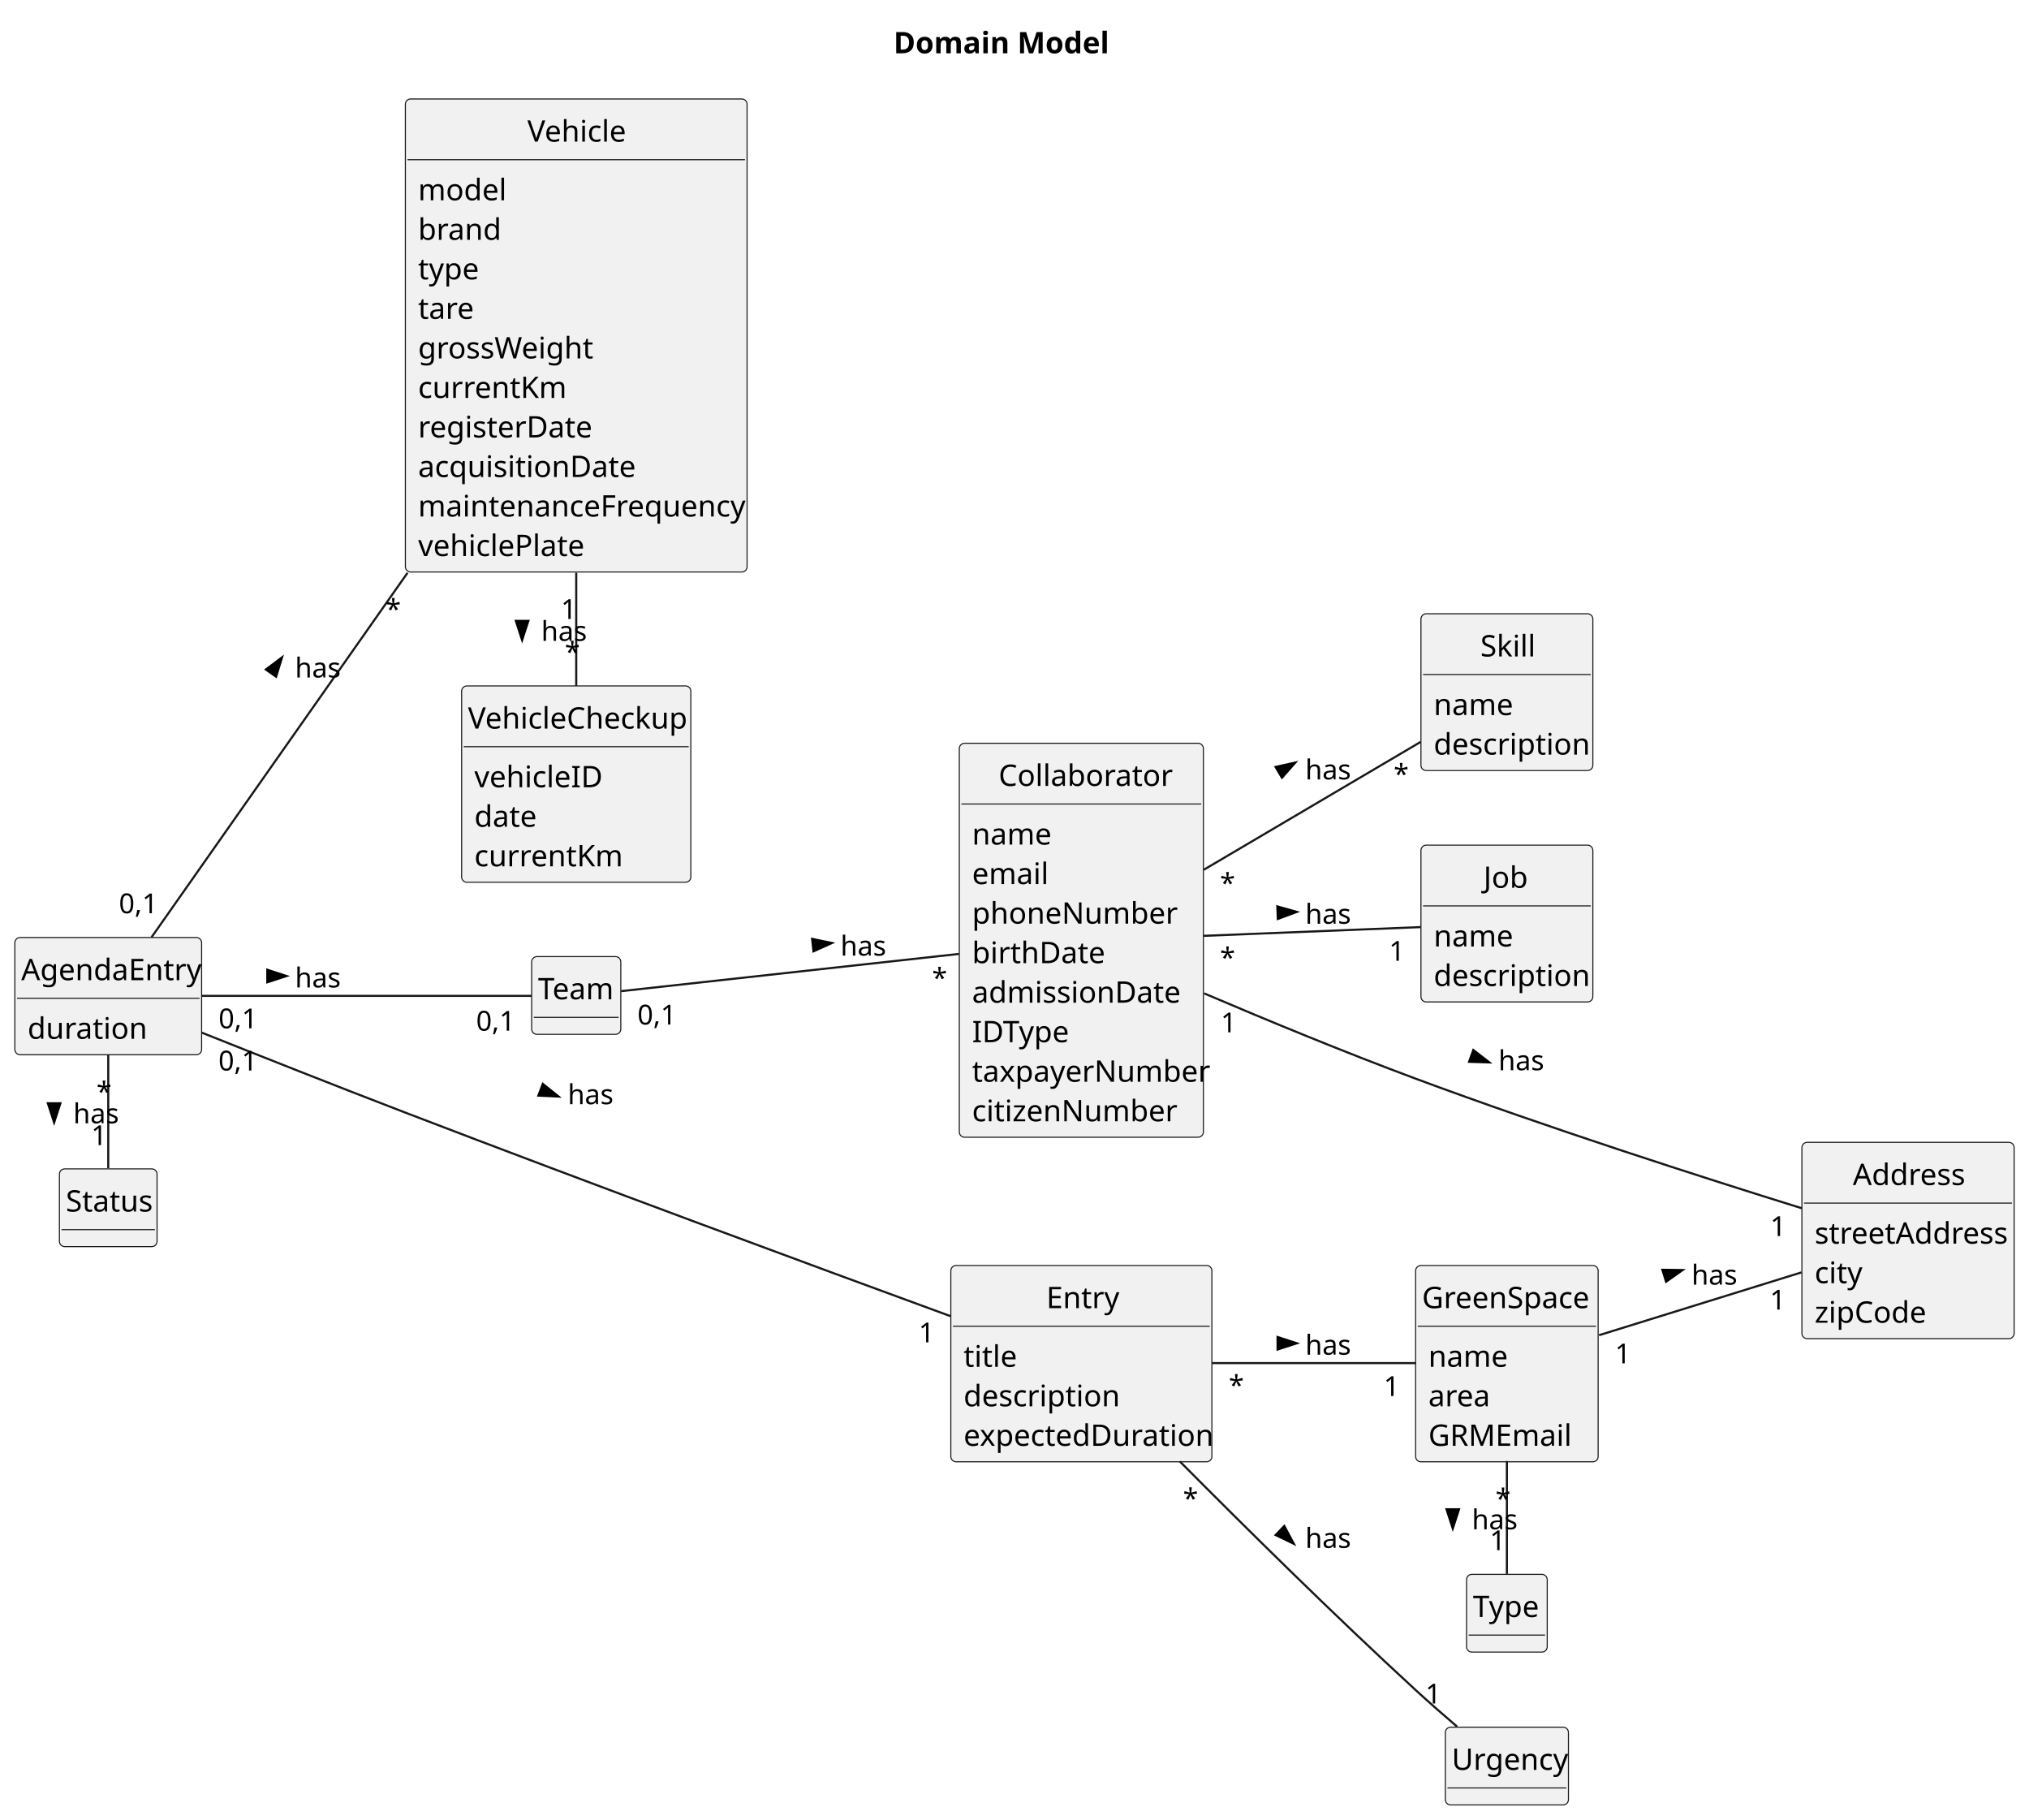
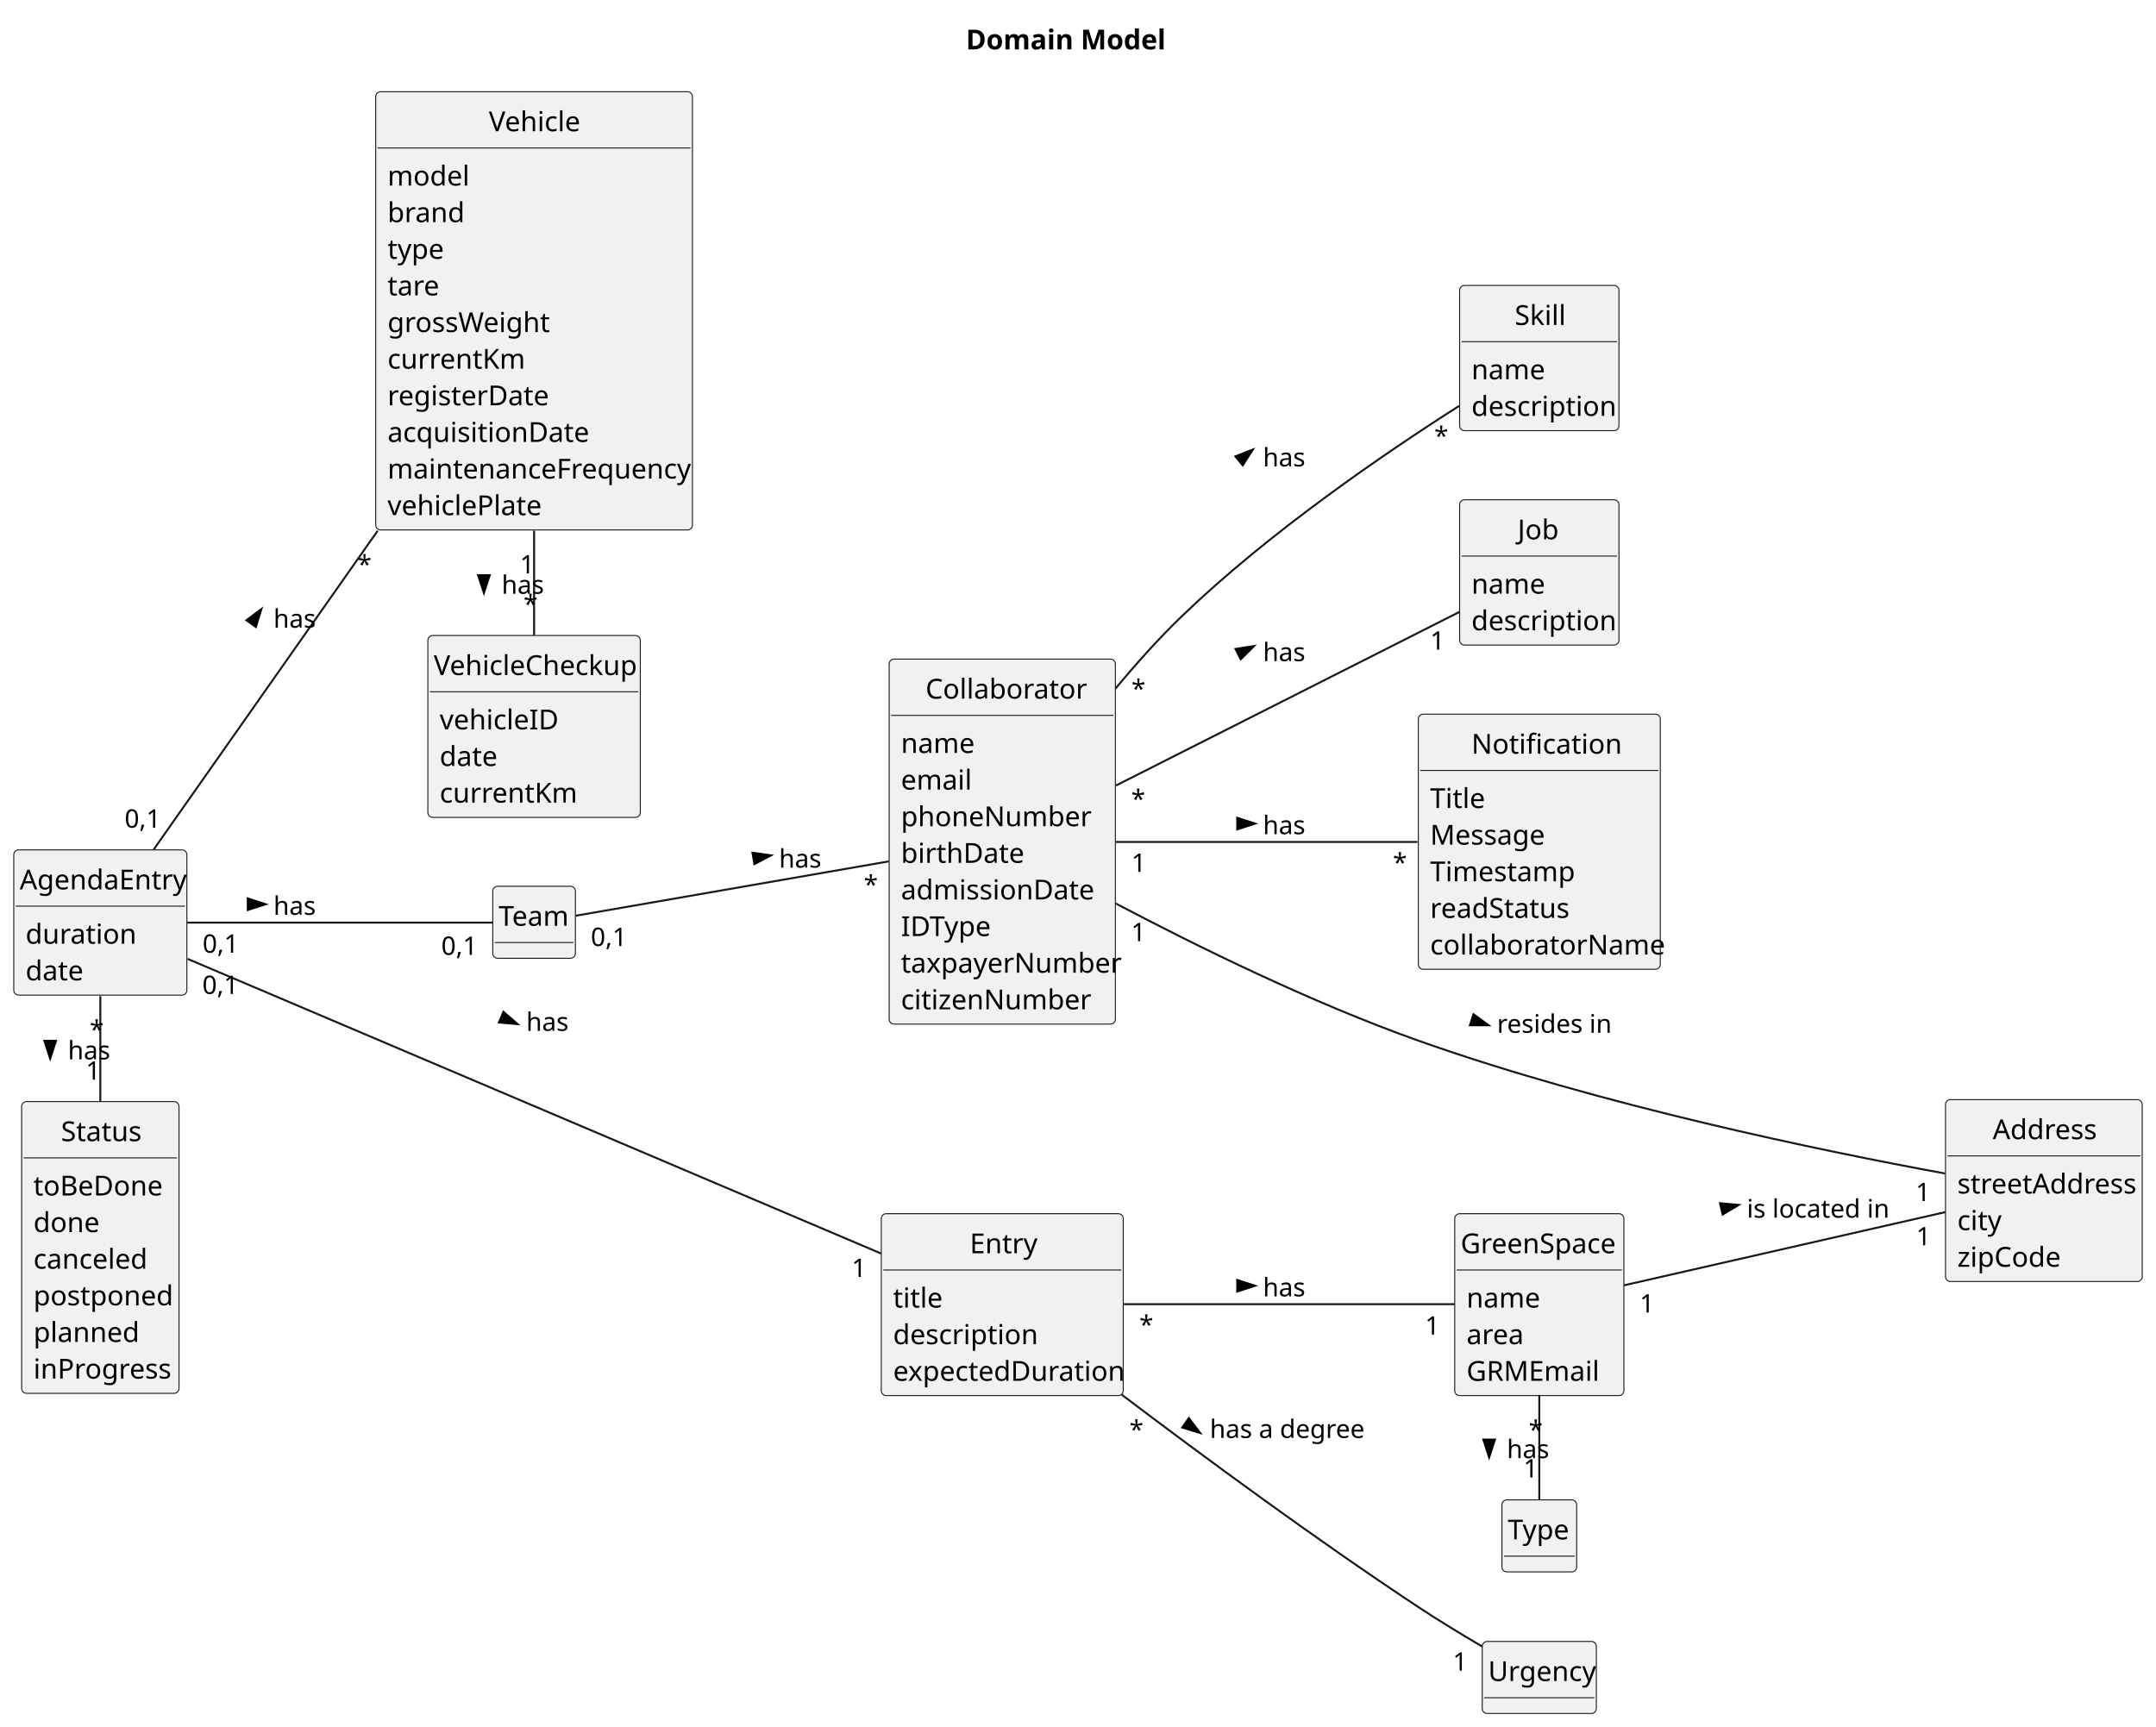
- <svg xmlns="http://www.w3.org/2000/svg" contentStyleType="text/css" height="857px" preserveAspectRatio="none" style="width:956px;height:857px;background:#FFFFFF;" version="1.1" viewBox="0 0 956 857" width="956px" zoomAndPan="magnify">
+ <svg xmlns="http://www.w3.org/2000/svg" contentStyleType="text/css" height="878px" preserveAspectRatio="none" style="width:1096px;height:878px;background:#FFFFFF;" version="1.1" viewBox="0 0 1096 878" width="1096px" zoomAndPan="magnify">
  <defs />
  <g>
-     <text fill="#000000" font-family="sans-serif" font-size="14" font-weight="bold" lengthAdjust="spacing" textLength="100" x="421" y="25.107">Domain Model</text>
+     <text fill="#000000" font-family="sans-serif" font-size="14" font-weight="bold" lengthAdjust="spacing" textLength="100" x="491" y="25.107">Domain Model</text>
    <g id="elem_Team">
      <rect codeLine="13" fill="#F1F1F1" height="36.621" id="Team" rx="2.5" ry="2.5" style="stroke:#181818;stroke-width:0.5;" width="42" x="250.5" y="450.621" />
      <text fill="#000000" font-family="sans-serif" font-size="14" lengthAdjust="spacing" textLength="36" x="253.5" y="470.728">Team</text>
      <line style="stroke:#181818;stroke-width:0.5;" x1="251.5" x2="291.5" y1="479.242" y2="479.242" />
    </g>
    <g id="elem_Skill">
-       <rect codeLine="16" fill="#F1F1F1" height="73.863" id="Skill" rx="2.5" ry="2.5" style="stroke:#181818;stroke-width:0.5;" width="81" x="669.5" y="289.121" />
-       <text fill="#000000" font-family="sans-serif" font-size="14" lengthAdjust="spacing" textLength="25" x="697.5" y="309.228">Skill</text>
-       <line style="stroke:#181818;stroke-width:0.5;" x1="670.5" x2="749.5" y1="317.742" y2="317.742" />
-       <text fill="#000000" font-family="sans-serif" font-size="14" lengthAdjust="spacing" textLength="35" x="675.5" y="336.85">name</text>
-       <text fill="#000000" font-family="sans-serif" font-size="14" lengthAdjust="spacing" textLength="69" x="675.5" y="355.471">description</text>
+       <rect codeLine="16" fill="#F1F1F1" height="73.863" id="Skill" rx="2.5" ry="2.5" style="stroke:#181818;stroke-width:0.5;" width="81" x="742" y="145.121" />
+       <text fill="#000000" font-family="sans-serif" font-size="14" lengthAdjust="spacing" textLength="25" x="770" y="165.228">Skill</text>
+       <line style="stroke:#181818;stroke-width:0.5;" x1="743" x2="822" y1="173.742" y2="173.742" />
+       <text fill="#000000" font-family="sans-serif" font-size="14" lengthAdjust="spacing" textLength="35" x="748" y="192.85">name</text>
+       <text fill="#000000" font-family="sans-serif" font-size="14" lengthAdjust="spacing" textLength="69" x="748" y="211.471">description</text>
    </g>
    <g id="elem_Job">
-       <rect codeLine="21" fill="#F1F1F1" height="73.863" id="Job" rx="2.5" ry="2.5" style="stroke:#181818;stroke-width:0.5;" width="81" x="669.5" y="398.121" />
-       <text fill="#000000" font-family="sans-serif" font-size="14" lengthAdjust="spacing" textLength="22" x="699" y="418.228">Job</text>
-       <line style="stroke:#181818;stroke-width:0.5;" x1="670.5" x2="749.5" y1="426.742" y2="426.742" />
-       <text fill="#000000" font-family="sans-serif" font-size="14" lengthAdjust="spacing" textLength="35" x="675.5" y="445.85">name</text>
-       <text fill="#000000" font-family="sans-serif" font-size="14" lengthAdjust="spacing" textLength="69" x="675.5" y="464.471">description</text>
+       <rect codeLine="21" fill="#F1F1F1" height="73.863" id="Job" rx="2.5" ry="2.5" style="stroke:#181818;stroke-width:0.5;" width="81" x="742" y="254.121" />
+       <text fill="#000000" font-family="sans-serif" font-size="14" lengthAdjust="spacing" textLength="22" x="771.5" y="274.228">Job</text>
+       <line style="stroke:#181818;stroke-width:0.5;" x1="743" x2="822" y1="282.742" y2="282.742" />
+       <text fill="#000000" font-family="sans-serif" font-size="14" lengthAdjust="spacing" textLength="35" x="748" y="301.85">name</text>
+       <text fill="#000000" font-family="sans-serif" font-size="14" lengthAdjust="spacing" textLength="69" x="748" y="320.471">description</text>
    </g>
    <g id="elem_Collaborator">
-       <rect codeLine="26" fill="#F1F1F1" height="185.59" id="Collaborator" rx="2.5" ry="2.5" style="stroke:#181818;stroke-width:0.5;" width="115" x="452" y="350.121" />
-       <text fill="#000000" font-family="sans-serif" font-size="14" lengthAdjust="spacing" textLength="78" x="470.5" y="370.228">Collaborator</text>
-       <line style="stroke:#181818;stroke-width:0.5;" x1="453" x2="566" y1="378.742" y2="378.742" />
-       <text fill="#000000" font-family="sans-serif" font-size="14" lengthAdjust="spacing" textLength="35" x="458" y="397.85">name</text>
-       <text fill="#000000" font-family="sans-serif" font-size="14" lengthAdjust="spacing" textLength="33" x="458" y="416.471">email</text>
-       <text fill="#000000" font-family="sans-serif" font-size="14" lengthAdjust="spacing" textLength="89" x="458" y="435.092">phoneNumber</text>
-       <text fill="#000000" font-family="sans-serif" font-size="14" lengthAdjust="spacing" textLength="58" x="458" y="453.713">birthDate</text>
-       <text fill="#000000" font-family="sans-serif" font-size="14" lengthAdjust="spacing" textLength="93" x="458" y="472.334">admissionDate</text>
-       <text fill="#000000" font-family="sans-serif" font-size="14" lengthAdjust="spacing" textLength="45" x="458" y="490.955">IDType</text>
-       <text fill="#000000" font-family="sans-serif" font-size="14" lengthAdjust="spacing" textLength="103" x="458" y="509.576">taxpayerNumber</text>
-       <text fill="#000000" font-family="sans-serif" font-size="14" lengthAdjust="spacing" textLength="88" x="458" y="528.197">citizenNumber</text>
+       <rect codeLine="26" fill="#F1F1F1" height="185.59" id="Collaborator" rx="2.5" ry="2.5" style="stroke:#181818;stroke-width:0.5;" width="115" x="452" y="335.121" />
+       <text fill="#000000" font-family="sans-serif" font-size="14" lengthAdjust="spacing" textLength="78" x="470.5" y="355.228">Collaborator</text>
+       <line style="stroke:#181818;stroke-width:0.5;" x1="453" x2="566" y1="363.742" y2="363.742" />
+       <text fill="#000000" font-family="sans-serif" font-size="14" lengthAdjust="spacing" textLength="35" x="458" y="382.85">name</text>
+       <text fill="#000000" font-family="sans-serif" font-size="14" lengthAdjust="spacing" textLength="33" x="458" y="401.471">email</text>
+       <text fill="#000000" font-family="sans-serif" font-size="14" lengthAdjust="spacing" textLength="89" x="458" y="420.092">phoneNumber</text>
+       <text fill="#000000" font-family="sans-serif" font-size="14" lengthAdjust="spacing" textLength="58" x="458" y="438.713">birthDate</text>
+       <text fill="#000000" font-family="sans-serif" font-size="14" lengthAdjust="spacing" textLength="93" x="458" y="457.334">admissionDate</text>
+       <text fill="#000000" font-family="sans-serif" font-size="14" lengthAdjust="spacing" textLength="45" x="458" y="475.955">IDType</text>
+       <text fill="#000000" font-family="sans-serif" font-size="14" lengthAdjust="spacing" textLength="103" x="458" y="494.576">taxpayerNumber</text>
+       <text fill="#000000" font-family="sans-serif" font-size="14" lengthAdjust="spacing" textLength="88" x="458" y="513.197">citizenNumber</text>
+     </g>
+     <g id="elem_Notification">
+       <rect codeLine="38" fill="#F1F1F1" height="129.727" id="Notification" rx="2.5" ry="2.5" style="stroke:#181818;stroke-width:0.5;" width="123" x="721" y="363.121" />
+       <text fill="#000000" font-family="sans-serif" font-size="14" lengthAdjust="spacing" textLength="69" x="748" y="383.228">Notification</text>
+       <line style="stroke:#181818;stroke-width:0.5;" x1="722" x2="843" y1="391.742" y2="391.742" />
+       <text fill="#000000" font-family="sans-serif" font-size="14" lengthAdjust="spacing" textLength="27" x="727" y="410.85">Title</text>
+       <text fill="#000000" font-family="sans-serif" font-size="14" lengthAdjust="spacing" textLength="57" x="727" y="429.471">Message</text>
+       <text fill="#000000" font-family="sans-serif" font-size="14" lengthAdjust="spacing" textLength="69" x="727" y="448.092">Timestamp</text>
+       <text fill="#000000" font-family="sans-serif" font-size="14" lengthAdjust="spacing" textLength="69" x="727" y="466.713">readStatus</text>
+       <text fill="#000000" font-family="sans-serif" font-size="14" lengthAdjust="spacing" textLength="111" x="727" y="485.334">collaboratorName</text>
    </g>
    <g id="elem_Address">
-       <rect codeLine="38" fill="#F1F1F1" height="92.484" id="Address" rx="2.5" ry="2.5" style="stroke:#181818;stroke-width:0.5;" width="100" x="849" y="538.121" />
-       <text fill="#000000" font-family="sans-serif" font-size="14" lengthAdjust="spacing" textLength="52" x="873" y="558.229">Address</text>
-       <line style="stroke:#181818;stroke-width:0.5;" x1="850" x2="948" y1="566.742" y2="566.742" />
-       <text fill="#000000" font-family="sans-serif" font-size="14" lengthAdjust="spacing" textLength="88" x="855" y="585.85">streetAddress</text>
-       <text fill="#000000" font-family="sans-serif" font-size="14" lengthAdjust="spacing" textLength="21" x="855" y="604.471">city</text>
-       <text fill="#000000" font-family="sans-serif" font-size="14" lengthAdjust="spacing" textLength="51" x="855" y="623.092">zipCode</text>
+       <rect codeLine="46" fill="#F1F1F1" height="92.484" id="Address" rx="2.5" ry="2.5" style="stroke:#181818;stroke-width:0.5;" width="100" x="989" y="559.121" />
+       <text fill="#000000" font-family="sans-serif" font-size="14" lengthAdjust="spacing" textLength="52" x="1013" y="579.229">Address</text>
+       <line style="stroke:#181818;stroke-width:0.5;" x1="990" x2="1088" y1="587.742" y2="587.742" />
+       <text fill="#000000" font-family="sans-serif" font-size="14" lengthAdjust="spacing" textLength="88" x="995" y="606.85">streetAddress</text>
+       <text fill="#000000" font-family="sans-serif" font-size="14" lengthAdjust="spacing" textLength="21" x="995" y="625.471">city</text>
+       <text fill="#000000" font-family="sans-serif" font-size="14" lengthAdjust="spacing" textLength="51" x="995" y="644.092">zipCode</text>
    </g>
    <g id="elem_VehicleCheckup">
-       <rect codeLine="44" fill="#F1F1F1" height="92.484" id="VehicleCheckup" rx="2.5" ry="2.5" style="stroke:#181818;stroke-width:0.5;" width="108" x="217.5" y="323.121" />
+       <rect codeLine="52" fill="#F1F1F1" height="92.484" id="VehicleCheckup" rx="2.5" ry="2.5" style="stroke:#181818;stroke-width:0.5;" width="108" x="217.5" y="323.121" />
      <text fill="#000000" font-family="sans-serif" font-size="14" lengthAdjust="spacing" textLength="102" x="220.5" y="343.228">VehicleCheckup</text>
      <line style="stroke:#181818;stroke-width:0.5;" x1="218.5" x2="324.5" y1="351.742" y2="351.742" />
      <text fill="#000000" font-family="sans-serif" font-size="14" lengthAdjust="spacing" textLength="57" x="223.5" y="370.85">vehicleID</text>
      <text fill="#000000" font-family="sans-serif" font-size="14" lengthAdjust="spacing" textLength="28" x="223.5" y="389.471">date</text>
      <text fill="#000000" font-family="sans-serif" font-size="14" lengthAdjust="spacing" textLength="65" x="223.5" y="408.092">currentKm</text>
    </g>
    <g id="elem_Vehicle">
-       <rect codeLine="50" fill="#F1F1F1" height="222.832" id="Vehicle" rx="2.5" ry="2.5" style="stroke:#181818;stroke-width:0.5;" width="161" x="191" y="46.621" />
+       <rect codeLine="58" fill="#F1F1F1" height="222.832" id="Vehicle" rx="2.5" ry="2.5" style="stroke:#181818;stroke-width:0.5;" width="161" x="191" y="46.621" />
      <text fill="#000000" font-family="sans-serif" font-size="14" lengthAdjust="spacing" textLength="46" x="248.5" y="66.728">Vehicle</text>
      <line style="stroke:#181818;stroke-width:0.5;" x1="192" x2="351" y1="75.242" y2="75.242" />
      <text fill="#000000" font-family="sans-serif" font-size="14" lengthAdjust="spacing" textLength="38" x="197" y="94.35">model</text>
      <text fill="#000000" font-family="sans-serif" font-size="14" lengthAdjust="spacing" textLength="37" x="197" y="112.971">brand</text>
      <text fill="#000000" font-family="sans-serif" font-size="14" lengthAdjust="spacing" textLength="27" x="197" y="131.592">type</text>
      <text fill="#000000" font-family="sans-serif" font-size="14" lengthAdjust="spacing" textLength="25" x="197" y="150.213">tare</text>
      <text fill="#000000" font-family="sans-serif" font-size="14" lengthAdjust="spacing" textLength="79" x="197" y="168.834">grossWeight</text>
      <text fill="#000000" font-family="sans-serif" font-size="14" lengthAdjust="spacing" textLength="65" x="197" y="187.455">currentKm</text>
      <text fill="#000000" font-family="sans-serif" font-size="14" lengthAdjust="spacing" textLength="78" x="197" y="206.076">registerDate</text>
      <text fill="#000000" font-family="sans-serif" font-size="14" lengthAdjust="spacing" textLength="97" x="197" y="224.697">acquisitionDate</text>
      <text fill="#000000" font-family="sans-serif" font-size="14" lengthAdjust="spacing" textLength="149" x="197" y="243.318">maintenanceFrequency</text>
      <text fill="#000000" font-family="sans-serif" font-size="14" lengthAdjust="spacing" textLength="76" x="197" y="261.94">vehiclePlate</text>
    </g>
    <g id="elem_GreenSpace">
-       <rect codeLine="63" fill="#F1F1F1" height="92.484" id="GreenSpace" rx="2.5" ry="2.5" style="stroke:#181818;stroke-width:0.5;" width="86" x="667" y="596.121" />
-       <text fill="#000000" font-family="sans-serif" font-size="14" lengthAdjust="spacing" textLength="80" x="670" y="616.229">GreenSpace</text>
-       <line style="stroke:#181818;stroke-width:0.5;" x1="668" x2="752" y1="624.742" y2="624.742" />
-       <text fill="#000000" font-family="sans-serif" font-size="14" lengthAdjust="spacing" textLength="35" x="673" y="643.85">name</text>
-       <text fill="#000000" font-family="sans-serif" font-size="14" lengthAdjust="spacing" textLength="29" x="673" y="662.471">area</text>
-       <text fill="#000000" font-family="sans-serif" font-size="14" lengthAdjust="spacing" textLength="66" x="673" y="681.092">GRMEmail</text>
+       <rect codeLine="71" fill="#F1F1F1" height="92.484" id="GreenSpace" rx="2.5" ry="2.5" style="stroke:#181818;stroke-width:0.5;" width="86" x="739.5" y="617.121" />
+       <text fill="#000000" font-family="sans-serif" font-size="14" lengthAdjust="spacing" textLength="80" x="742.5" y="637.229">GreenSpace</text>
+       <line style="stroke:#181818;stroke-width:0.5;" x1="740.5" x2="824.5" y1="645.742" y2="645.742" />
+       <text fill="#000000" font-family="sans-serif" font-size="14" lengthAdjust="spacing" textLength="35" x="745.5" y="664.85">name</text>
+       <text fill="#000000" font-family="sans-serif" font-size="14" lengthAdjust="spacing" textLength="29" x="745.5" y="683.471">area</text>
+       <text fill="#000000" font-family="sans-serif" font-size="14" lengthAdjust="spacing" textLength="66" x="745.5" y="702.092">GRMEmail</text>
    </g>
    <g id="elem_AgendaEntry">
-       <rect codeLine="69" fill="#F1F1F1" height="55.242" id="AgendaEntry" rx="2.5" ry="2.5" style="stroke:#181818;stroke-width:0.5;" width="88" x="7" y="441.621" />
-       <text fill="#000000" font-family="sans-serif" font-size="14" lengthAdjust="spacing" textLength="82" x="10" y="461.728">AgendaEntry</text>
-       <line style="stroke:#181818;stroke-width:0.5;" x1="8" x2="94" y1="470.242" y2="470.242" />
-       <text fill="#000000" font-family="sans-serif" font-size="14" lengthAdjust="spacing" textLength="52" x="13" y="489.35">duration</text>
+       <rect codeLine="77" fill="#F1F1F1" height="73.863" id="AgendaEntry" rx="2.5" ry="2.5" style="stroke:#181818;stroke-width:0.5;" width="88" x="7" y="432.121" />
+       <text fill="#000000" font-family="sans-serif" font-size="14" lengthAdjust="spacing" textLength="82" x="10" y="452.228">AgendaEntry</text>
+       <line style="stroke:#181818;stroke-width:0.5;" x1="8" x2="94" y1="460.742" y2="460.742" />
+       <text fill="#000000" font-family="sans-serif" font-size="14" lengthAdjust="spacing" textLength="52" x="13" y="479.85">duration</text>
+       <text fill="#000000" font-family="sans-serif" font-size="14" lengthAdjust="spacing" textLength="28" x="13" y="498.471">date</text>
    </g>
    <g id="elem_Entry">
-       <rect codeLine="74" fill="#F1F1F1" height="92.484" id="Entry" rx="2.5" ry="2.5" style="stroke:#181818;stroke-width:0.5;" width="123" x="448" y="596.121" />
-       <text fill="#000000" font-family="sans-serif" font-size="14" lengthAdjust="spacing" textLength="33" x="493" y="616.229">Entry</text>
-       <line style="stroke:#181818;stroke-width:0.5;" x1="449" x2="570" y1="624.742" y2="624.742" />
-       <text fill="#000000" font-family="sans-serif" font-size="14" lengthAdjust="spacing" textLength="22" x="454" y="643.85">title</text>
-       <text fill="#000000" font-family="sans-serif" font-size="14" lengthAdjust="spacing" textLength="69" x="454" y="662.471">description</text>
-       <text fill="#000000" font-family="sans-serif" font-size="14" lengthAdjust="spacing" textLength="111" x="454" y="681.092">expectedDuration</text>
+       <rect codeLine="82" fill="#F1F1F1" height="92.484" id="Entry" rx="2.5" ry="2.5" style="stroke:#181818;stroke-width:0.5;" width="123" x="448" y="617.121" />
+       <text fill="#000000" font-family="sans-serif" font-size="14" lengthAdjust="spacing" textLength="33" x="493" y="637.229">Entry</text>
+       <line style="stroke:#181818;stroke-width:0.5;" x1="449" x2="570" y1="645.742" y2="645.742" />
+       <text fill="#000000" font-family="sans-serif" font-size="14" lengthAdjust="spacing" textLength="22" x="454" y="664.85">title</text>
+       <text fill="#000000" font-family="sans-serif" font-size="14" lengthAdjust="spacing" textLength="69" x="454" y="683.471">description</text>
+       <text fill="#000000" font-family="sans-serif" font-size="14" lengthAdjust="spacing" textLength="111" x="454" y="702.092">expectedDuration</text>
+     </g>
+     <g id="elem_Status">
+       <rect codeLine="88" fill="#F1F1F1" height="148.348" id="Status" rx="2.5" ry="2.5" style="stroke:#181818;stroke-width:0.5;" width="80" x="11" y="560.121" />
+       <text fill="#000000" font-family="sans-serif" font-size="14" lengthAdjust="spacing" textLength="40" x="31" y="580.229">Status</text>
+       <line style="stroke:#181818;stroke-width:0.5;" x1="12" x2="90" y1="588.742" y2="588.742" />
+       <text fill="#000000" font-family="sans-serif" font-size="14" lengthAdjust="spacing" textLength="63" x="17" y="607.85">toBeDone</text>
+       <text fill="#000000" font-family="sans-serif" font-size="14" lengthAdjust="spacing" textLength="32" x="17" y="626.471">done</text>
+       <text fill="#000000" font-family="sans-serif" font-size="14" lengthAdjust="spacing" textLength="57" x="17" y="645.092">canceled</text>
+       <text fill="#000000" font-family="sans-serif" font-size="14" lengthAdjust="spacing" textLength="67" x="17" y="663.713">postponed</text>
+       <text fill="#000000" font-family="sans-serif" font-size="14" lengthAdjust="spacing" textLength="51" x="17" y="682.334">planned</text>
+       <text fill="#000000" font-family="sans-serif" font-size="14" lengthAdjust="spacing" textLength="68" x="17" y="700.955">inProgress</text>
    </g>
    <g id="elem_Type">
-       <rect fill="#F1F1F1" height="36.621" id="Type" rx="2.5" ry="2.5" style="stroke:#181818;stroke-width:0.5;" width="38" x="691" y="741.621" />
-       <text fill="#000000" font-family="sans-serif" font-size="14" lengthAdjust="spacing" textLength="32" x="694" y="761.729">Type</text>
-       <line style="stroke:#181818;stroke-width:0.5;" x1="692" x2="728" y1="770.242" y2="770.242" />
+       <rect fill="#F1F1F1" height="36.621" id="Type" rx="2.5" ry="2.5" style="stroke:#181818;stroke-width:0.5;" width="38" x="763.5" y="762.621" />
+       <text fill="#000000" font-family="sans-serif" font-size="14" lengthAdjust="spacing" textLength="32" x="766.5" y="782.729">Type</text>
+       <line style="stroke:#181818;stroke-width:0.5;" x1="764.5" x2="800.5" y1="791.242" y2="791.242" />
    </g>
    <g id="elem_Urgency">
-       <rect fill="#F1F1F1" height="36.621" id="Urgency" rx="2.5" ry="2.5" style="stroke:#181818;stroke-width:0.5;" width="58" x="681" y="813.621" />
-       <text fill="#000000" font-family="sans-serif" font-size="14" lengthAdjust="spacing" textLength="52" x="684" y="833.729">Urgency</text>
-       <line style="stroke:#181818;stroke-width:0.5;" x1="682" x2="738" y1="842.242" y2="842.242" />
-     </g>
-     <g id="elem_Status">
-       <rect fill="#F1F1F1" height="36.621" id="Status" rx="2.5" ry="2.5" style="stroke:#181818;stroke-width:0.5;" width="46" x="28" y="550.621" />
-       <text fill="#000000" font-family="sans-serif" font-size="14" lengthAdjust="spacing" textLength="40" x="31" y="570.729">Status</text>
-       <line style="stroke:#181818;stroke-width:0.5;" x1="29" x2="73" y1="579.242" y2="579.242" />
+       <rect fill="#F1F1F1" height="36.621" id="Urgency" rx="2.5" ry="2.5" style="stroke:#181818;stroke-width:0.5;" width="58" x="753.5" y="834.621" />
+       <text fill="#000000" font-family="sans-serif" font-size="14" lengthAdjust="spacing" textLength="52" x="756.5" y="854.729">Urgency</text>
+       <line style="stroke:#181818;stroke-width:0.5;" x1="754.5" x2="810.5" y1="863.242" y2="863.242" />
+     </g>
+     <g id="link_Collaborator_Notification">
+       <path codeLine="97" d="M567.31,428.121 C612.17,428.121 674.63,428.121 720.53,428.121 " fill="none" id="Collaborator-Notification" style="stroke:#181818;stroke-width:1.0;" />
+       <polygon fill="#000000" points="638,418.767,628.955,415.828,628.955,421.705,638,418.767" style="stroke:#000000;stroke-width:1.0;" />
+       <text fill="#000000" font-family="sans-serif" font-size="13" lengthAdjust="spacing" textLength="21" x="642" y="424.149">has</text>
+       <text fill="#000000" font-family="sans-serif" font-size="13" lengthAdjust="spacing" textLength="7" x="575.165" y="443.283">1</text>
+       <text fill="#000000" font-family="sans-serif" font-size="13" lengthAdjust="spacing" textLength="5" x="708.076" y="443.165">*</text>
    </g>
    <g id="link_Team_Collaborator">
-       <path codeLine="80" d="M292.62,466.901 C327.51,463.061 400.42,455.031 451.83,449.361 " fill="none" id="Team-Collaborator" style="stroke:#181818;stroke-width:1.0;" />
-       <polygon fill="#000000" points="391.97,444.219,382.657,442.288,383.301,448.131,391.97,444.219" style="stroke:#000000;stroke-width:1.0;" />
-       <text fill="#000000" font-family="sans-serif" font-size="13" lengthAdjust="spacing" textLength="21" x="396" y="450.149">has</text>
-       <text fill="#000000" font-family="sans-serif" font-size="13" lengthAdjust="spacing" textLength="18" x="300.338" y="482.625">0,1</text>
-       <text fill="#000000" font-family="sans-serif" font-size="13" lengthAdjust="spacing" textLength="5" x="439.121" y="465.323">*</text>
+       <path codeLine="98" d="M292.62,465.621 C327.51,459.561 400.42,446.901 451.83,437.971 " fill="none" id="Team-Collaborator" style="stroke:#181818;stroke-width:1.0;" />
+       <polygon fill="#000000" points="391.926,434.911,382.512,433.563,383.517,439.354,391.926,434.911" style="stroke:#000000;stroke-width:1.0;" />
+       <text fill="#000000" font-family="sans-serif" font-size="13" lengthAdjust="spacing" textLength="21" x="396" y="441.149">has</text>
+       <text fill="#000000" font-family="sans-serif" font-size="13" lengthAdjust="spacing" textLength="18" x="300.338" y="481.017">0,1</text>
+       <text fill="#000000" font-family="sans-serif" font-size="13" lengthAdjust="spacing" textLength="5" x="439.121" y="454.395">*</text>
    </g>
    <g id="link_Collaborator_Address">
-       <path codeLine="81" d="M567.32,467.941 C596.84,480.521 633.63,495.721 667,508.121 C729.13,531.211 801.94,554.561 848.96,569.171 " fill="none" id="Collaborator-Address" style="stroke:#181818;stroke-width:1.0;" />
-       <polygon fill="#000000" points="701.705,500.458,694.187,494.633,692.199,500.164,701.705,500.458" style="stroke:#000000;stroke-width:1.0;" />
-       <text fill="#000000" font-family="sans-serif" font-size="13" lengthAdjust="spacing" textLength="21" x="706" y="504.149">has</text>
-       <text fill="#000000" font-family="sans-serif" font-size="13" lengthAdjust="spacing" textLength="7" x="575.177" y="486.284">1</text>
-       <text fill="#000000" font-family="sans-serif" font-size="13" lengthAdjust="spacing" textLength="7" x="834.096" y="582.238">1</text>
+       <path codeLine="99" d="M567.17,459.371 C608.76,481.291 667.14,509.991 721,529.121 C813.26,561.891 925.59,585.081 988.73,596.671 " fill="none" id="Collaborator-Address" style="stroke:#181818;stroke-width:1.0;" />
+       <polygon fill="#000000" points="756.754,521.315,749.064,515.72,747.244,521.308,756.754,521.315" style="stroke:#000000;stroke-width:1.0;" />
+       <text fill="#000000" font-family="sans-serif" font-size="13" lengthAdjust="spacing" textLength="56" x="761" y="525.149">resides in</text>
+       <text fill="#000000" font-family="sans-serif" font-size="13" lengthAdjust="spacing" textLength="7" x="575.007" y="478.537">1</text>
+       <text fill="#000000" font-family="sans-serif" font-size="13" lengthAdjust="spacing" textLength="7" x="973.832" y="610.693">1</text>
    </g>
    <g id="link_Collaborator_Job">
-       <path codeLine="82" d="M567.12,440.841 C599.78,439.521 640.04,437.901 669.32,436.721 " fill="none" id="Collaborator-Job" style="stroke:#181818;stroke-width:1.0;" />
-       <polygon fill="#000000" points="610.996,429.565,601.84,426.993,602.077,432.866,610.996,429.565" style="stroke:#000000;stroke-width:1.0;" />
-       <text fill="#000000" font-family="sans-serif" font-size="13" lengthAdjust="spacing" textLength="21" x="615" y="435.149">has</text>
-       <text fill="#000000" font-family="sans-serif" font-size="13" lengthAdjust="spacing" textLength="5" x="574.823" y="455.711">*</text>
-       <text fill="#000000" font-family="sans-serif" font-size="13" lengthAdjust="spacing" textLength="7" x="654.45" y="452.587">1</text>
+       <path codeLine="100" d="M567.31,399.401 C619.62,372.961 695.86,334.411 741.87,311.151 " fill="none" id="Collaborator-Job" style="stroke:#181818;stroke-width:1.0;" />
+       <polygon fill="#000000" points="637.462,328.511,628.064,329.969,630.716,335.214,637.462,328.511" style="stroke:#000000;stroke-width:1.0;" />
+       <text fill="#000000" font-family="sans-serif" font-size="13" lengthAdjust="spacing" textLength="21" x="642" y="336.149">has</text>
+       <text fill="#000000" font-family="sans-serif" font-size="13" lengthAdjust="spacing" textLength="5" x="575.037" y="410.884">*</text>
+       <text fill="#000000" font-family="sans-serif" font-size="13" lengthAdjust="spacing" textLength="7" x="727.009" y="330.299">1</text>
    </g>
    <g id="link_Collaborator_Skill">
-       <path codeLine="83" d="M567.12,409.751 C599.78,390.501 640.04,366.771 669.32,349.511 " fill="none" id="Collaborator-Skill" style="stroke:#181818;stroke-width:1.0;" />
-       <polygon fill="#000000" points="610.307,359.228,601.023,361.289,604.008,366.353,610.307,359.228" style="stroke:#000000;stroke-width:1.0;" />
-       <text fill="#000000" font-family="sans-serif" font-size="13" lengthAdjust="spacing" textLength="21" x="615" y="367.149">has</text>
-       <text fill="#000000" font-family="sans-serif" font-size="13" lengthAdjust="spacing" textLength="5" x="574.823" y="420.638">*</text>
-       <text fill="#000000" font-family="sans-serif" font-size="13" lengthAdjust="spacing" textLength="5" x="656.629" y="369.258">*</text>
+       <path codeLine="101" d="M567.08,350.111 C577.77,337.211 589.28,324.391 601,313.121 C645.09,270.711 703.51,230.751 741.78,206.371 " fill="none" id="Collaborator-Skill" style="stroke:#181818;stroke-width:1.0;" />
+       <polygon fill="#000000" points="636.861,228.59,628.009,232.067,631.744,236.606,636.861,228.59" style="stroke:#000000;stroke-width:1.0;" />
+       <text fill="#000000" font-family="sans-serif" font-size="13" lengthAdjust="spacing" textLength="21" x="642" y="237.149">has</text>
+       <text fill="#000000" font-family="sans-serif" font-size="13" lengthAdjust="spacing" textLength="5" x="575.153" y="354.846">*</text>
+       <text fill="#000000" font-family="sans-serif" font-size="13" lengthAdjust="spacing" textLength="5" x="729.081" y="226.271">*</text>
    </g>
    <g id="link_Vehicle_VehicleCheckup">
-       <path codeLine="84" d="M271.5,269.821 C271.5,288.641 271.5,307.191 271.5,323.081 " fill="none" id="Vehicle-VehicleCheckup" style="stroke:#181818;stroke-width:1.0;" />
+       <path codeLine="102" d="M271.5,269.821 C271.5,288.641 271.5,307.191 271.5,323.081 " fill="none" id="Vehicle-VehicleCheckup" style="stroke:#181818;stroke-width:1.0;" />
      <polygon fill="#000000" points="246,301.517,248.939,292.471,243.061,292.471,246,301.517" style="stroke:#000000;stroke-width:1.0;" />
      <text fill="#000000" font-family="sans-serif" font-size="13" lengthAdjust="spacing" textLength="21" x="255" y="301.899">has</text>
      <text fill="#000000" font-family="sans-serif" font-size="13" lengthAdjust="spacing" textLength="7" x="264.276" y="291.564">1</text>
      <text fill="#000000" font-family="sans-serif" font-size="13" lengthAdjust="spacing" textLength="5" x="266.117" y="311.743">*</text>
    </g>
    <g id="link_GreenSpace_Address">
-       <path codeLine="85" d="M753.43,628.961 C781.77,620.171 819.14,608.581 848.79,599.381 " fill="none" id="GreenSpace-Address" style="stroke:#181818;stroke-width:1.0;" />
-       <polygon fill="#000000" points="792.775,598.285,783.266,598.158,785.007,603.772,792.775,598.285" style="stroke:#000000;stroke-width:1.0;" />
-       <text fill="#000000" font-family="sans-serif" font-size="13" lengthAdjust="spacing" textLength="21" x="797" y="605.149">has</text>
-       <text fill="#000000" font-family="sans-serif" font-size="13" lengthAdjust="spacing" textLength="7" x="760.909" y="642.231">1</text>
-       <text fill="#000000" font-family="sans-serif" font-size="13" lengthAdjust="spacing" textLength="7" x="833.901" y="616.885">1</text>
+       <path codeLine="103" d="M825.53,653.541 C870.42,643.311 941.51,627.111 988.94,616.301 " fill="none" id="GreenSpace-Address" style="stroke:#181818;stroke-width:1.0;" />
+       <polygon fill="#000000" points="883.875,612.656,874.403,611.8,875.709,617.531,883.875,612.656" style="stroke:#000000;stroke-width:1.0;" />
+       <text fill="#000000" font-family="sans-serif" font-size="13" lengthAdjust="spacing" textLength="70" x="888" y="619.149">is located in</text>
+       <text fill="#000000" font-family="sans-serif" font-size="13" lengthAdjust="spacing" textLength="7" x="833.527" y="667.367">1</text>
+       <text fill="#000000" font-family="sans-serif" font-size="13" lengthAdjust="spacing" textLength="7" x="974.073" y="633.206">1</text>
    </g>
    <g id="link_GreenSpace_Type">
-       <path codeLine="86" d="M710,688.231 C710,706.781 710,727.131 710,741.421 " fill="none" id="GreenSpace-Type" style="stroke:#181818;stroke-width:1.0;" />
-       <polygon fill="#000000" points="684.5,720.017,687.439,710.971,681.561,710.971,684.5,720.017" style="stroke:#000000;stroke-width:1.0;" />
-       <text fill="#000000" font-family="sans-serif" font-size="13" lengthAdjust="spacing" textLength="21" x="693.5" y="720.399">has</text>
-       <text fill="#000000" font-family="sans-serif" font-size="13" lengthAdjust="spacing" textLength="5" x="704.617" y="710.607">*</text>
-       <text fill="#000000" font-family="sans-serif" font-size="13" lengthAdjust="spacing" textLength="7" x="701.928" y="730.222">1</text>
+       <path codeLine="104" d="M782.5,709.231 C782.5,727.781 782.5,748.131 782.5,762.421 " fill="none" id="GreenSpace-Type" style="stroke:#181818;stroke-width:1.0;" />
+       <polygon fill="#000000" points="757,741.017,759.939,731.971,754.061,731.971,757,741.017" style="stroke:#000000;stroke-width:1.0;" />
+       <text fill="#000000" font-family="sans-serif" font-size="13" lengthAdjust="spacing" textLength="21" x="766" y="741.399">has</text>
+       <text fill="#000000" font-family="sans-serif" font-size="13" lengthAdjust="spacing" textLength="5" x="777.117" y="731.607">*</text>
+       <text fill="#000000" font-family="sans-serif" font-size="13" lengthAdjust="spacing" textLength="7" x="774.428" y="751.222">1</text>
    </g>
    <g id="link_Entry_GreenSpace">
-       <path codeLine="87" d="M571.14,642.121 C602.15,642.121 639.12,642.121 666.96,642.121 " fill="none" id="Entry-GreenSpace" style="stroke:#181818;stroke-width:1.0;" />
-       <polygon fill="#000000" points="611,632.767,601.955,629.828,601.955,635.706,611,632.767" style="stroke:#000000;stroke-width:1.0;" />
-       <text fill="#000000" font-family="sans-serif" font-size="13" lengthAdjust="spacing" textLength="21" x="615" y="638.149">has</text>
-       <text fill="#000000" font-family="sans-serif" font-size="13" lengthAdjust="spacing" textLength="5" x="578.957" y="657.174">*</text>
-       <text fill="#000000" font-family="sans-serif" font-size="13" lengthAdjust="spacing" textLength="7" x="651.961" y="657.594">1</text>
+       <path codeLine="105" d="M571.32,663.121 C622.5,663.121 694.37,663.121 739.41,663.121 " fill="none" id="Entry-GreenSpace" style="stroke:#181818;stroke-width:1.0;" />
+       <polygon fill="#000000" points="638,653.767,628.955,650.828,628.955,656.706,638,653.767" style="stroke:#000000;stroke-width:1.0;" />
+       <text fill="#000000" font-family="sans-serif" font-size="13" lengthAdjust="spacing" textLength="21" x="642" y="659.149">has</text>
+       <text fill="#000000" font-family="sans-serif" font-size="13" lengthAdjust="spacing" textLength="5" x="579.159" y="678.174">*</text>
+       <text fill="#000000" font-family="sans-serif" font-size="13" lengthAdjust="spacing" textLength="7" x="724.402" y="678.594">1</text>
    </g>
    <g id="link_Entry_Urgency">
-       <path codeLine="88" d="M555.92,688.451 C586.73,719.481 628.68,760.921 667,796.121 C673.22,801.841 680.13,807.881 686.52,813.341 " fill="none" id="Entry-Urgency" style="stroke:#181818;stroke-width:1.0;" />
-       <polygon fill="#000000" points="609.614,727.222,605.108,718.847,601.045,723.095,609.614,727.222" style="stroke:#000000;stroke-width:1.0;" />
-       <text fill="#000000" font-family="sans-serif" font-size="13" lengthAdjust="spacing" textLength="21" x="615" y="729.149">has</text>
-       <text fill="#000000" font-family="sans-serif" font-size="13" lengthAdjust="spacing" textLength="5" x="557.371" y="710.518">*</text>
-       <text fill="#000000" font-family="sans-serif" font-size="13" lengthAdjust="spacing" textLength="7" x="671.595" y="802.454">1</text>
+       <path codeLine="106" d="M570.22,709.151 C611.78,740.601 668.88,782.661 721,817.121 C731.4,824.001 743.12,831.111 753.45,837.181 " fill="none" id="Entry-Urgency" style="stroke:#181818;stroke-width:1.0;" />
+       <polygon fill="#000000" points="610.099,728.63,604.367,721.041,601.001,725.859,610.099,728.63" style="stroke:#000000;stroke-width:1.0;" />
+       <text fill="#000000" font-family="sans-serif" font-size="13" lengthAdjust="spacing" textLength="75" x="615" y="731.149">has a degree</text>
+       <text fill="#000000" font-family="sans-serif" font-size="13" lengthAdjust="spacing" textLength="5" x="574.135" y="731.514">*</text>
+       <text fill="#000000" font-family="sans-serif" font-size="13" lengthAdjust="spacing" textLength="7" x="738.516" y="849.478">1</text>
    </g>
    <g id="link_AgendaEntry_Team">
-       <path codeLine="89" d="M95.17,469.121 C142.18,469.121 215.34,469.121 250.42,469.121 " fill="none" id="AgendaEntry-Team" style="stroke:#181818;stroke-width:1.0;" />
+       <path codeLine="107" d="M95.17,469.121 C142.18,469.121 215.34,469.121 250.42,469.121 " fill="none" id="AgendaEntry-Team" style="stroke:#181818;stroke-width:1.0;" />
      <polygon fill="#000000" points="135,459.767,125.955,456.828,125.955,462.705,135,459.767" style="stroke:#000000;stroke-width:1.0;" />
      <text fill="#000000" font-family="sans-serif" font-size="13" lengthAdjust="spacing" textLength="21" x="139" y="465.149">has</text>
-       <text fill="#000000" font-family="sans-serif" font-size="13" lengthAdjust="spacing" textLength="18" x="102.979" y="484.401">0,1</text>
+       <text fill="#000000" font-family="sans-serif" font-size="13" lengthAdjust="spacing" textLength="18" x="102.979" y="484.429">0,1</text>
      <text fill="#000000" font-family="sans-serif" font-size="13" lengthAdjust="spacing" textLength="18" x="224.336" y="485.524">0,1</text>
    </g>
    <g id="link_AgendaEntry_Vehicle">
-       <path codeLine="90" d="M71.39,441.521 C98.34,403.171 148.68,331.501 192.01,269.841 " fill="none" id="AgendaEntry-Vehicle" style="stroke:#181818;stroke-width:1.0;" />
+       <path codeLine="108" d="M78.14,431.921 C106.17,392.011 152.06,326.711 191.98,269.881 " fill="none" id="AgendaEntry-Vehicle" style="stroke:#181818;stroke-width:1.0;" />
      <polygon fill="#000000" points="132.874,309.675,125.27,315.387,130.079,318.766,132.874,309.675" style="stroke:#000000;stroke-width:1.0;" />
      <text fill="#000000" font-family="sans-serif" font-size="13" lengthAdjust="spacing" textLength="21" x="139" y="319.149">has</text>
-       <text fill="#000000" font-family="sans-serif" font-size="13" lengthAdjust="spacing" textLength="18" x="56.024" y="430.207">0,1</text>
-       <text fill="#000000" font-family="sans-serif" font-size="13" lengthAdjust="spacing" textLength="5" x="181.757" y="291.586">*</text>
+       <text fill="#000000" font-family="sans-serif" font-size="13" lengthAdjust="spacing" textLength="18" x="63.371" y="420.847">0,1</text>
+       <text fill="#000000" font-family="sans-serif" font-size="13" lengthAdjust="spacing" textLength="5" x="181.726" y="291.628">*</text>
    </g>
    <g id="link_AgendaEntry_Status">
-       <path codeLine="91" d="M51,496.921 C51,513.931 51,535.261 51,550.311 " fill="none" id="AgendaEntry-Status" style="stroke:#181818;stroke-width:1.0;" />
-       <polygon fill="#000000" points="25.5,528.767,28.439,519.721,22.561,519.721,25.5,528.767" style="stroke:#000000;stroke-width:1.0;" />
-       <text fill="#000000" font-family="sans-serif" font-size="13" lengthAdjust="spacing" textLength="21" x="34.5" y="529.149">has</text>
-       <text fill="#000000" font-family="sans-serif" font-size="13" lengthAdjust="spacing" textLength="5" x="45.453" y="518.895">*</text>
-       <text fill="#000000" font-family="sans-serif" font-size="13" lengthAdjust="spacing" textLength="7" x="42.972" y="539.415">1</text>
+       <path codeLine="109" d="M51,506.491 C51,522.321 51,541.351 51,559.831 " fill="none" id="AgendaEntry-Status" style="stroke:#181818;stroke-width:1.0;" />
+       <polygon fill="#000000" points="25.5,538.267,28.439,529.221,22.561,529.221,25.5,538.267" style="stroke:#000000;stroke-width:1.0;" />
+       <text fill="#000000" font-family="sans-serif" font-size="13" lengthAdjust="spacing" textLength="21" x="34.5" y="538.649">has</text>
+       <text fill="#000000" font-family="sans-serif" font-size="13" lengthAdjust="spacing" textLength="5" x="45.586" y="528.152">*</text>
+       <text fill="#000000" font-family="sans-serif" font-size="13" lengthAdjust="spacing" textLength="7" x="43.666" y="548.966">1</text>
    </g>
    <g id="link_AgendaEntry_Entry">
-       <path codeLine="92" d="M95.11,486.451 C122.51,497.391 158.77,511.761 191,524.121 C280.08,558.291 383.78,596.551 447.79,619.981 " fill="none" id="AgendaEntry-Entry" style="stroke:#181818;stroke-width:1.0;" />
-       <polygon fill="#000000" points="263.176,516.537,255.758,510.586,253.676,516.083,263.176,516.537" style="stroke:#000000;stroke-width:1.0;" />
-       <text fill="#000000" font-family="sans-serif" font-size="13" lengthAdjust="spacing" textLength="21" x="267.5" y="520.149">has</text>
-       <text fill="#000000" font-family="sans-serif" font-size="13" lengthAdjust="spacing" textLength="18" x="102.91" y="504.277">0,1</text>
-       <text fill="#000000" font-family="sans-serif" font-size="13" lengthAdjust="spacing" textLength="7" x="432.842" y="632.335">1</text>
+       <path codeLine="110" d="M95.36,487.551 C177.15,522.301 354.38,597.621 447.9,637.371 " fill="none" id="AgendaEntry-Entry" style="stroke:#181818;stroke-width:1.0;" />
+       <polygon fill="#000000" points="263.102,520.722,255.927,514.48,253.628,519.889,263.102,520.722" style="stroke:#000000;stroke-width:1.0;" />
+       <text fill="#000000" font-family="sans-serif" font-size="13" lengthAdjust="spacing" textLength="21" x="267.5" y="524.149">has</text>
+       <text fill="#000000" font-family="sans-serif" font-size="13" lengthAdjust="spacing" textLength="18" x="102.864" y="505.397">0,1</text>
+       <text fill="#000000" font-family="sans-serif" font-size="13" lengthAdjust="spacing" textLength="7" x="432.966" y="649.285">1</text>
    </g>
  </g>
</svg>
